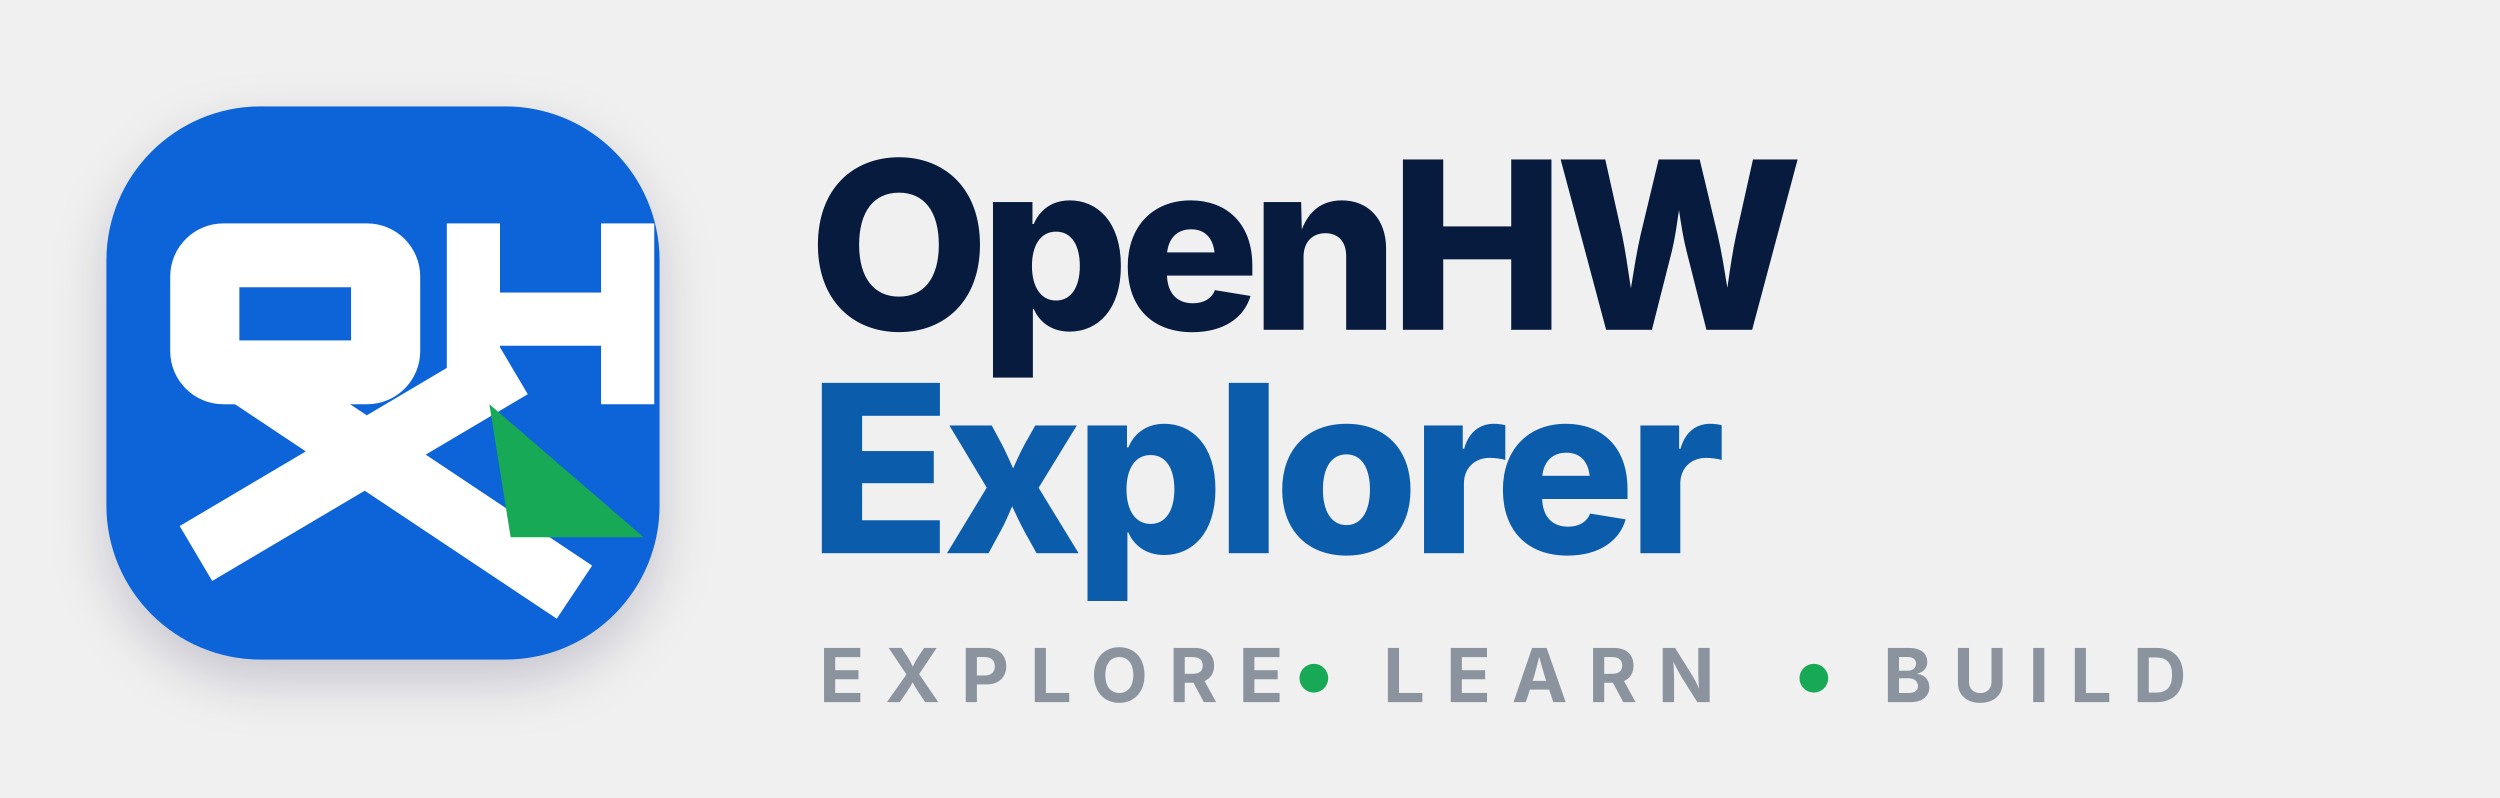
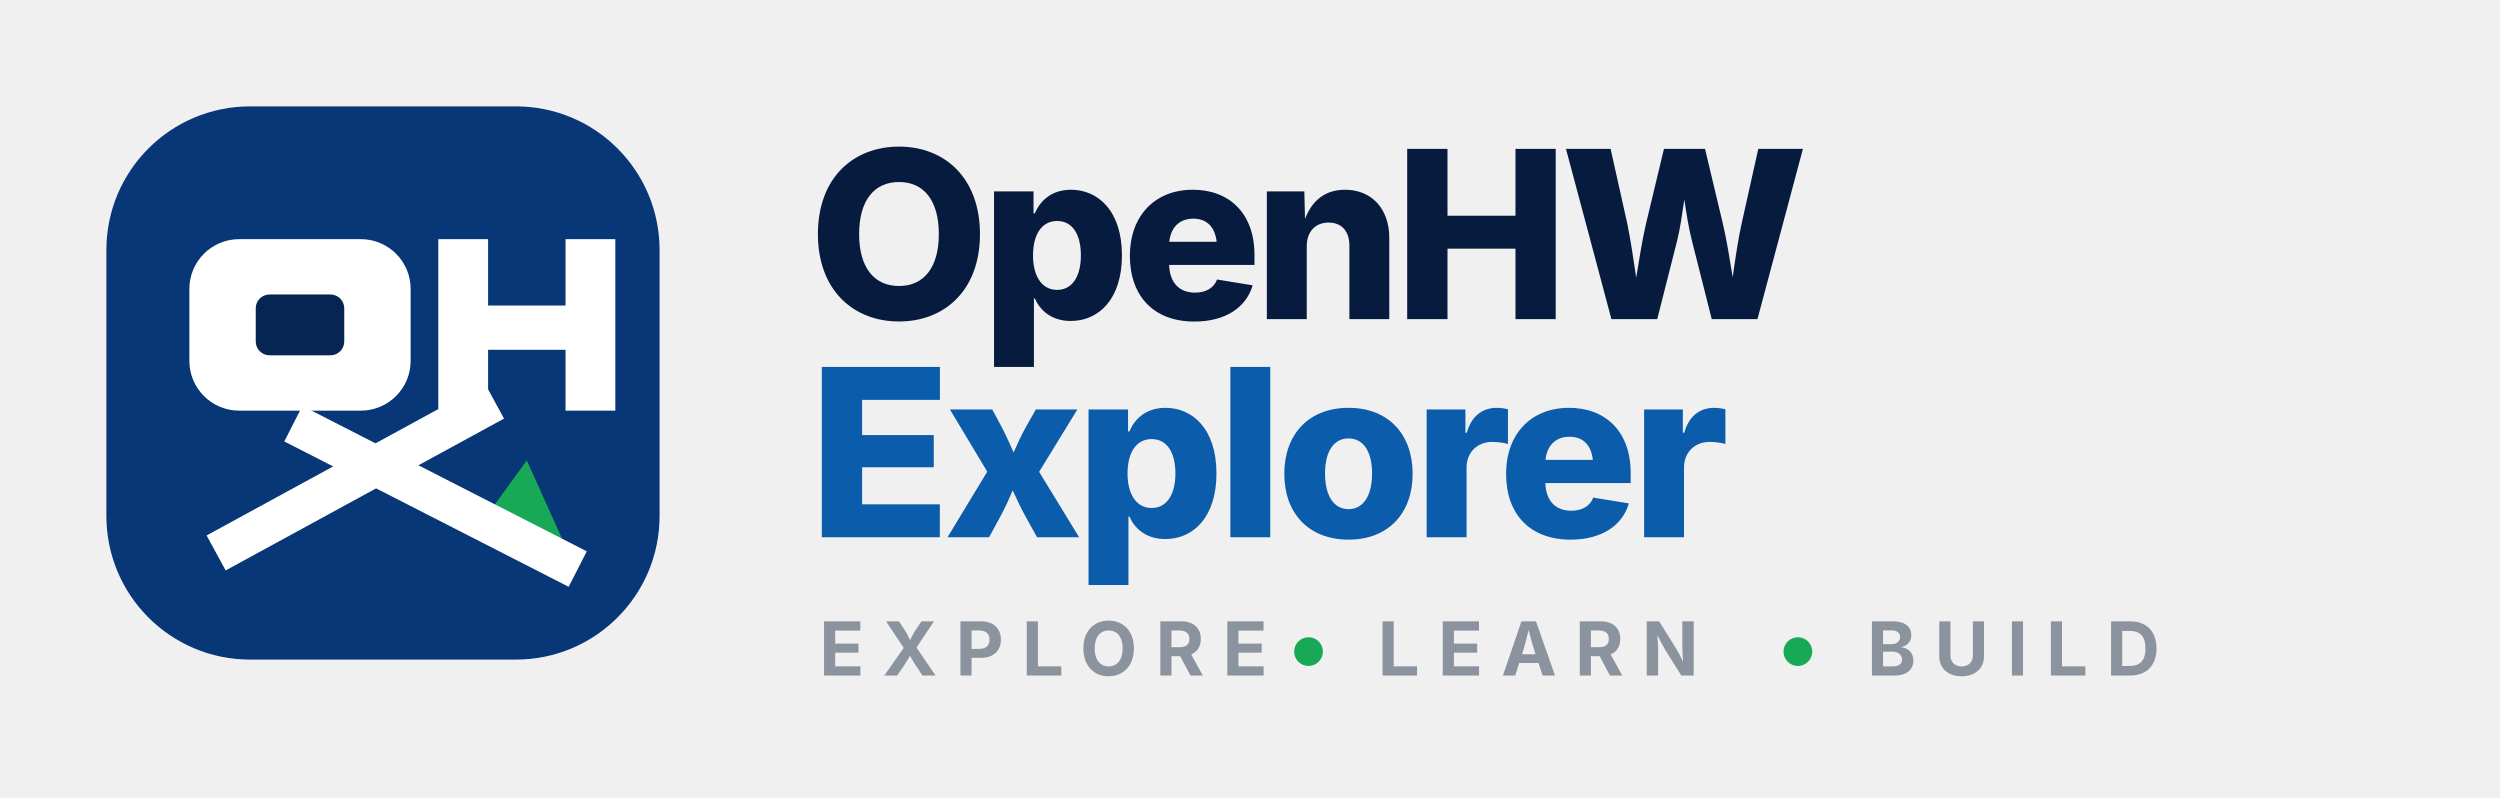
<svg xmlns="http://www.w3.org/2000/svg" viewBox="0 0 470 150" role="img" aria-labelledby="title desc">
  <defs>
-     <linearGradient id="openhw-explorer-mark-gradient" x1="26" x2="112" y1="18" y2="126">
-       <stop stop-color="#0D63D8" />
-       <stop offset="0.48" stop-color="#073D82" />
-       <stop offset="1" stop-color="#061B3F" />
+     <linearGradient id="openhw-explorer-mark-gradient" x1="30" x2="116" y1="22" y2="124">
+       <stop stop-color="#073777" />
+       <stop offset="0.56" stop-color="#062552" />
+       <stop offset="1" stop-color="#03142F" />
    </linearGradient>
-     <filter id="openhw-explorer-mark-shadow" x="-10%" y="-10%" width="120%" height="125%">
-       <feDropShadow dx="0" dy="4" stdDeviation="5" flood-color="#061B3F" flood-opacity="0.18" />
-     </filter>
  </defs>
-   <rect x="20" y="20" width="104" height="104" rx="29" fill="url(#openhw-explorer-mark-gradient)" filter="url(#openhw-explorer-mark-shadow)" />
-   <path fill="#FFFFFF" fill-rule="evenodd" d="M42 42h27a10 10 0 0 1 10 10v14a10 10 0 0 1-10 10H42a10 10 0 0 1-10-10V52a10 10 0 0 1 10-10Zm3 12v10h21V54H45Z" />
-   <path fill="#FFFFFF" d="M84 42h10v13h19V42h10v34h-10V65H94v11H84V42Z" />
-   <path d="M42 101 91 72M52 74l51 34" fill="none" stroke="#FFFFFF" stroke-linecap="square" stroke-linejoin="round" stroke-width="12" />
-   <path d="M96 101h25L92 76Z" fill="#18A957" />
-   <text x="152" y="62" fill="#071B3E" font-family="Inter, Arial, Helvetica, system-ui, sans-serif" font-size="44" font-weight="800" letter-spacing="-1.8">OpenHW</text>
-   <text x="152" y="104" fill="#0B5CAB" font-family="Inter, Arial, Helvetica, system-ui, sans-serif" font-size="44" font-weight="800" letter-spacing="-1.5">Explorer</text>
-   <text x="154" y="132" fill="#8B949E" font-family="Inter, Arial, Helvetica, system-ui, sans-serif" font-size="14" font-weight="700" letter-spacing="3.9">EXPLORE</text>
-   <circle cx="247" cy="127.5" r="2.7" fill="#18A957" />
-   <text x="260" y="132" fill="#8B949E" font-family="Inter, Arial, Helvetica, system-ui, sans-serif" font-size="14" font-weight="700" letter-spacing="3.9">LEARN</text>
-   <circle cx="341" cy="127.5" r="2.7" fill="#18A957" />
-   <text x="354" y="132" fill="#8B949E" font-family="Inter, Arial, Helvetica, system-ui, sans-serif" font-size="14" font-weight="700" letter-spacing="3.9">BUILD</text>
+   <rect x="20" y="20" width="104" height="104" rx="27" fill="url(#openhw-explorer-mark-gradient)" />
+   <g transform="translate(20 20) scale(1.04)">
+     <rect x="15" y="24" width="40" height="31" rx="9" fill="#FFFFFF" />
+     <rect x="27" y="34" width="16" height="11" rx="2.5" fill="#062552" />
+     <path fill="#FFFFFF" d="M60 24h9v12h14V24h9v31h-9V44H69v11h-9V24Z" />
+     <path d="M68 75 85 84 76 64Z" fill="#18A957" />
+     <path d="M23 79 67 55" fill="none" stroke="#FFFFFF" stroke-linecap="square" stroke-linejoin="round" stroke-width="7.2" />
+     <path d="M37 59 82 82" fill="none" stroke="#FFFFFF" stroke-linecap="square" stroke-linejoin="round" stroke-width="7.2" />
+   </g>
+   <text x="152" y="60" fill="#071B3E" font-family="Inter, Arial, Helvetica, system-ui, sans-serif" font-size="44" font-weight="800" letter-spacing="-1.6">OpenHW</text>
+   <text x="152" y="101" fill="#0B5CAB" font-family="Inter, Arial, Helvetica, system-ui, sans-serif" font-size="44" font-weight="800" letter-spacing="-1.4">Explorer</text>
+   <text x="154" y="127" fill="#8B949E" font-family="Inter, Arial, Helvetica, system-ui, sans-serif" font-size="14" font-weight="700" letter-spacing="3.4">EXPLORE</text>
+   <circle cx="246" cy="122.5" r="2.7" fill="#18A957" />
+   <text x="259" y="127" fill="#8B949E" font-family="Inter, Arial, Helvetica, system-ui, sans-serif" font-size="14" font-weight="700" letter-spacing="3.4">LEARN</text>
+   <circle cx="338" cy="122.5" r="2.7" fill="#18A957" />
+   <text x="351" y="127" fill="#8B949E" font-family="Inter, Arial, Helvetica, system-ui, sans-serif" font-size="14" font-weight="700" letter-spacing="3.4">BUILD</text>
</svg>
